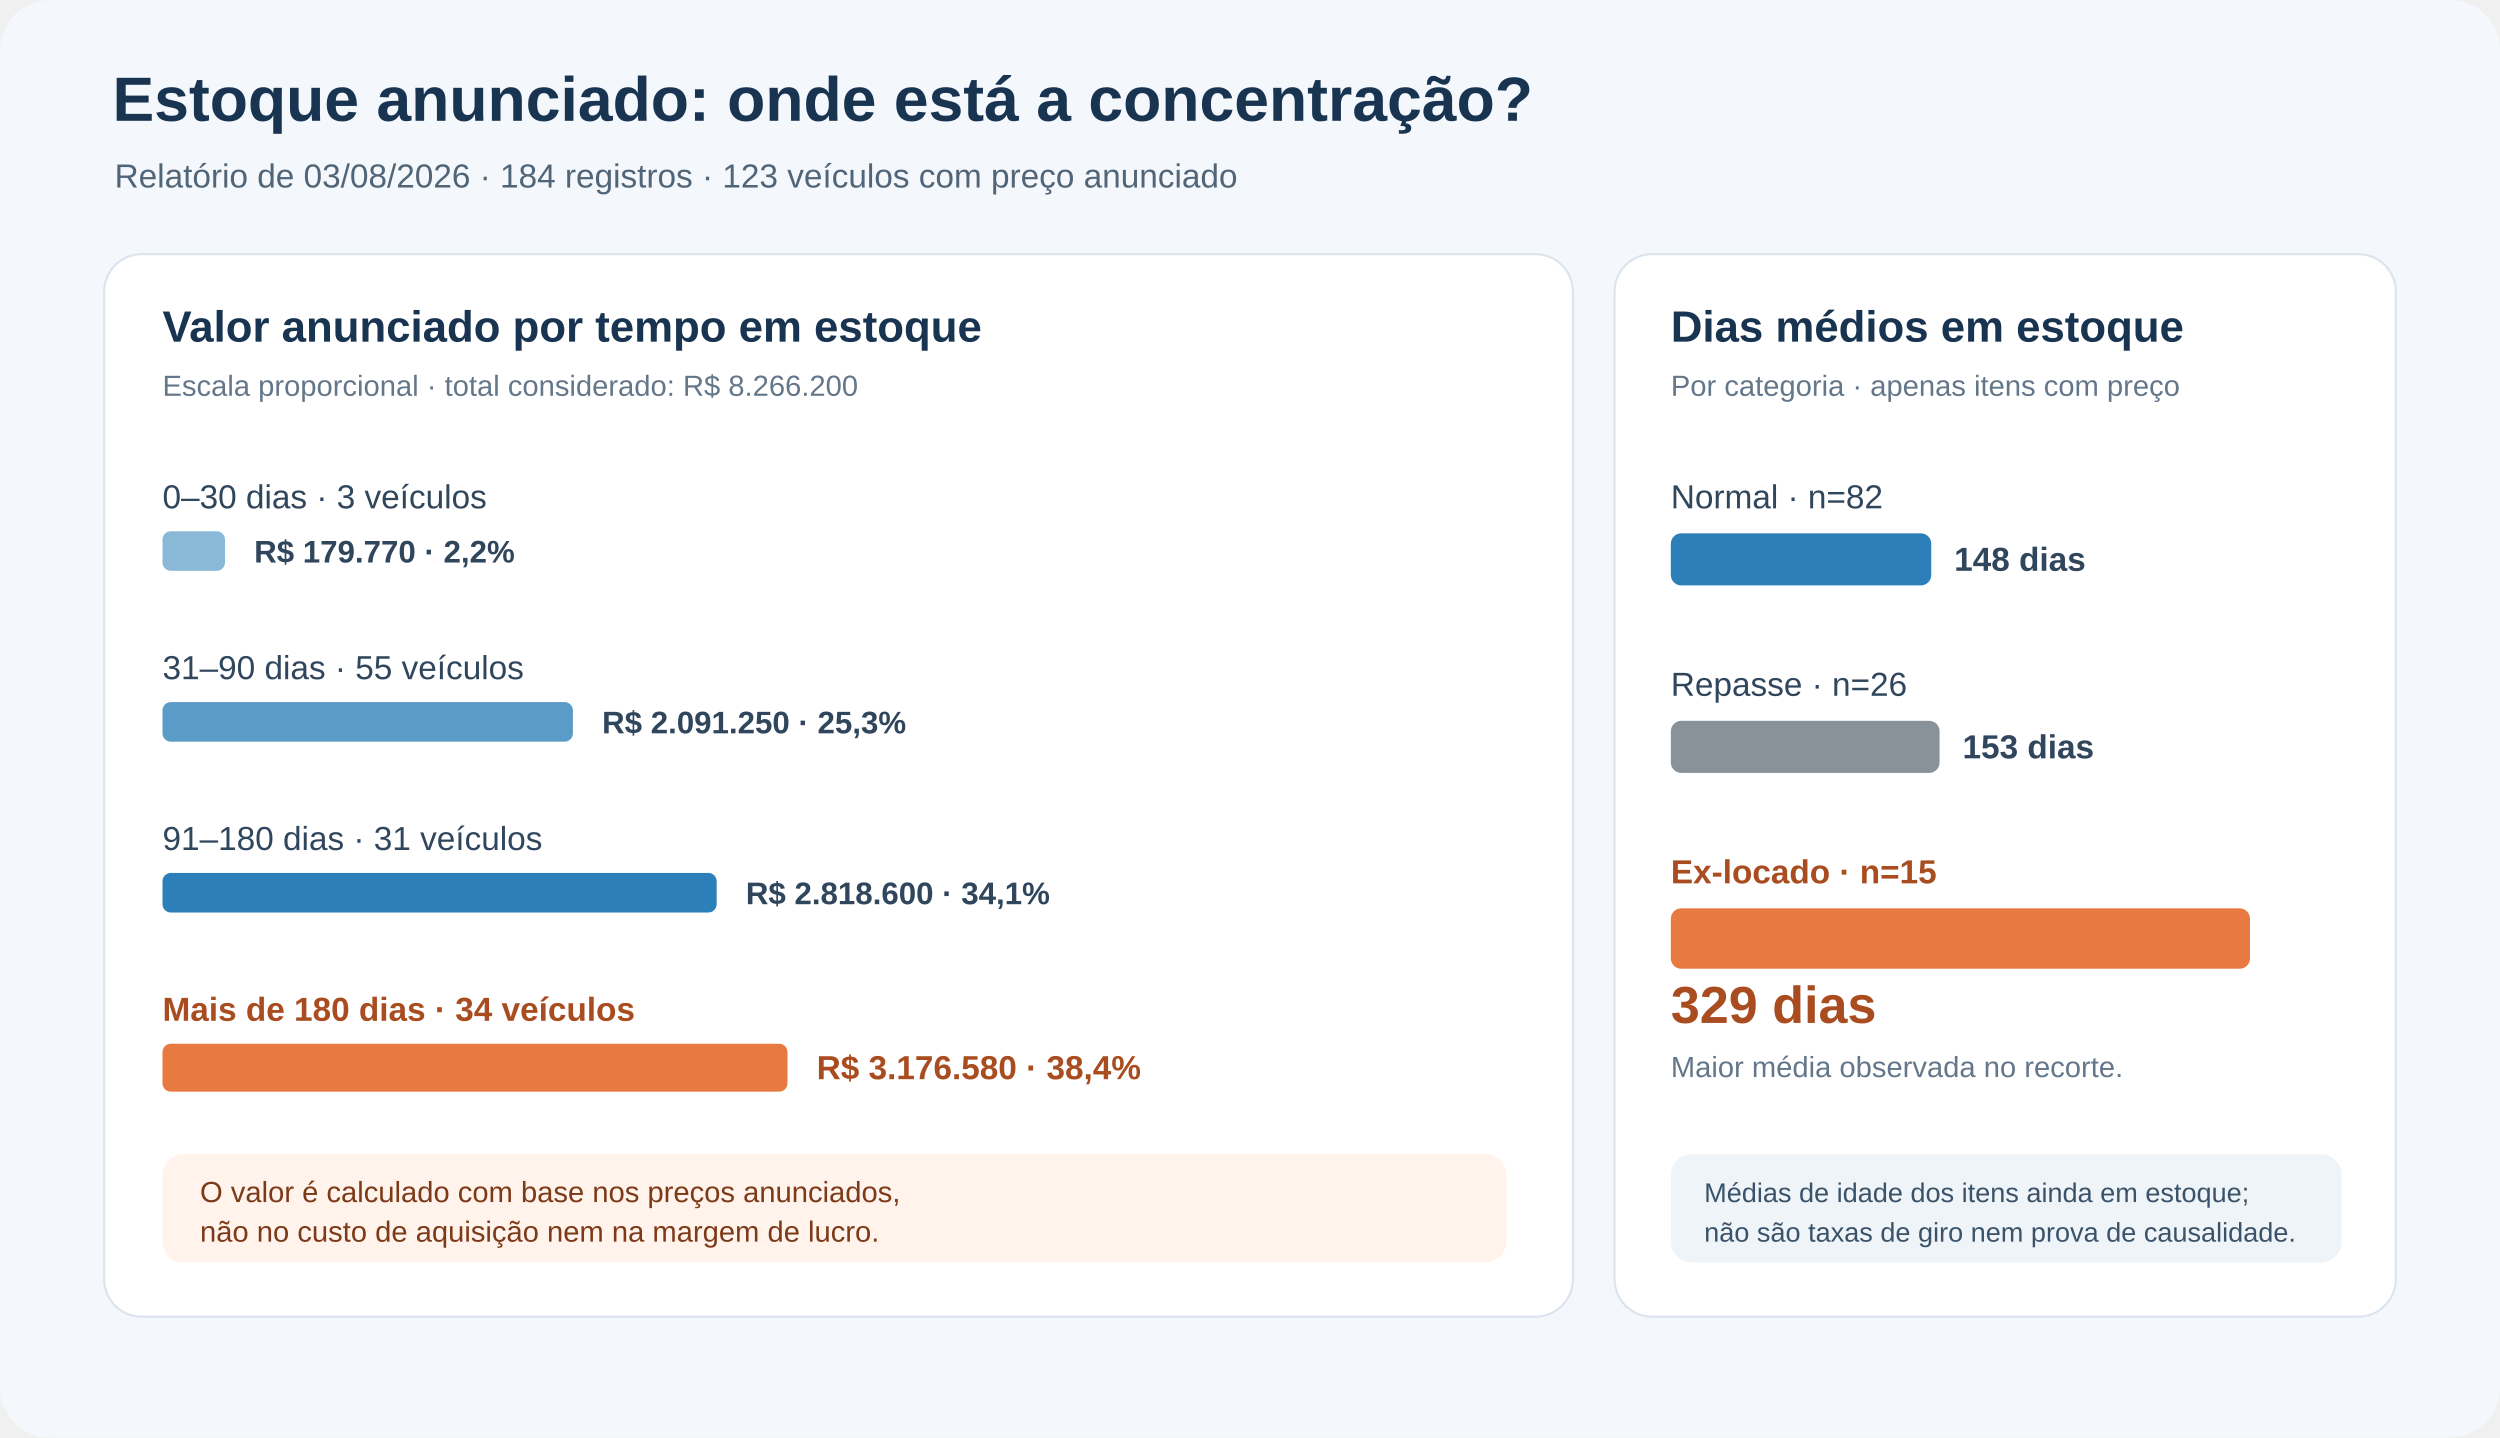
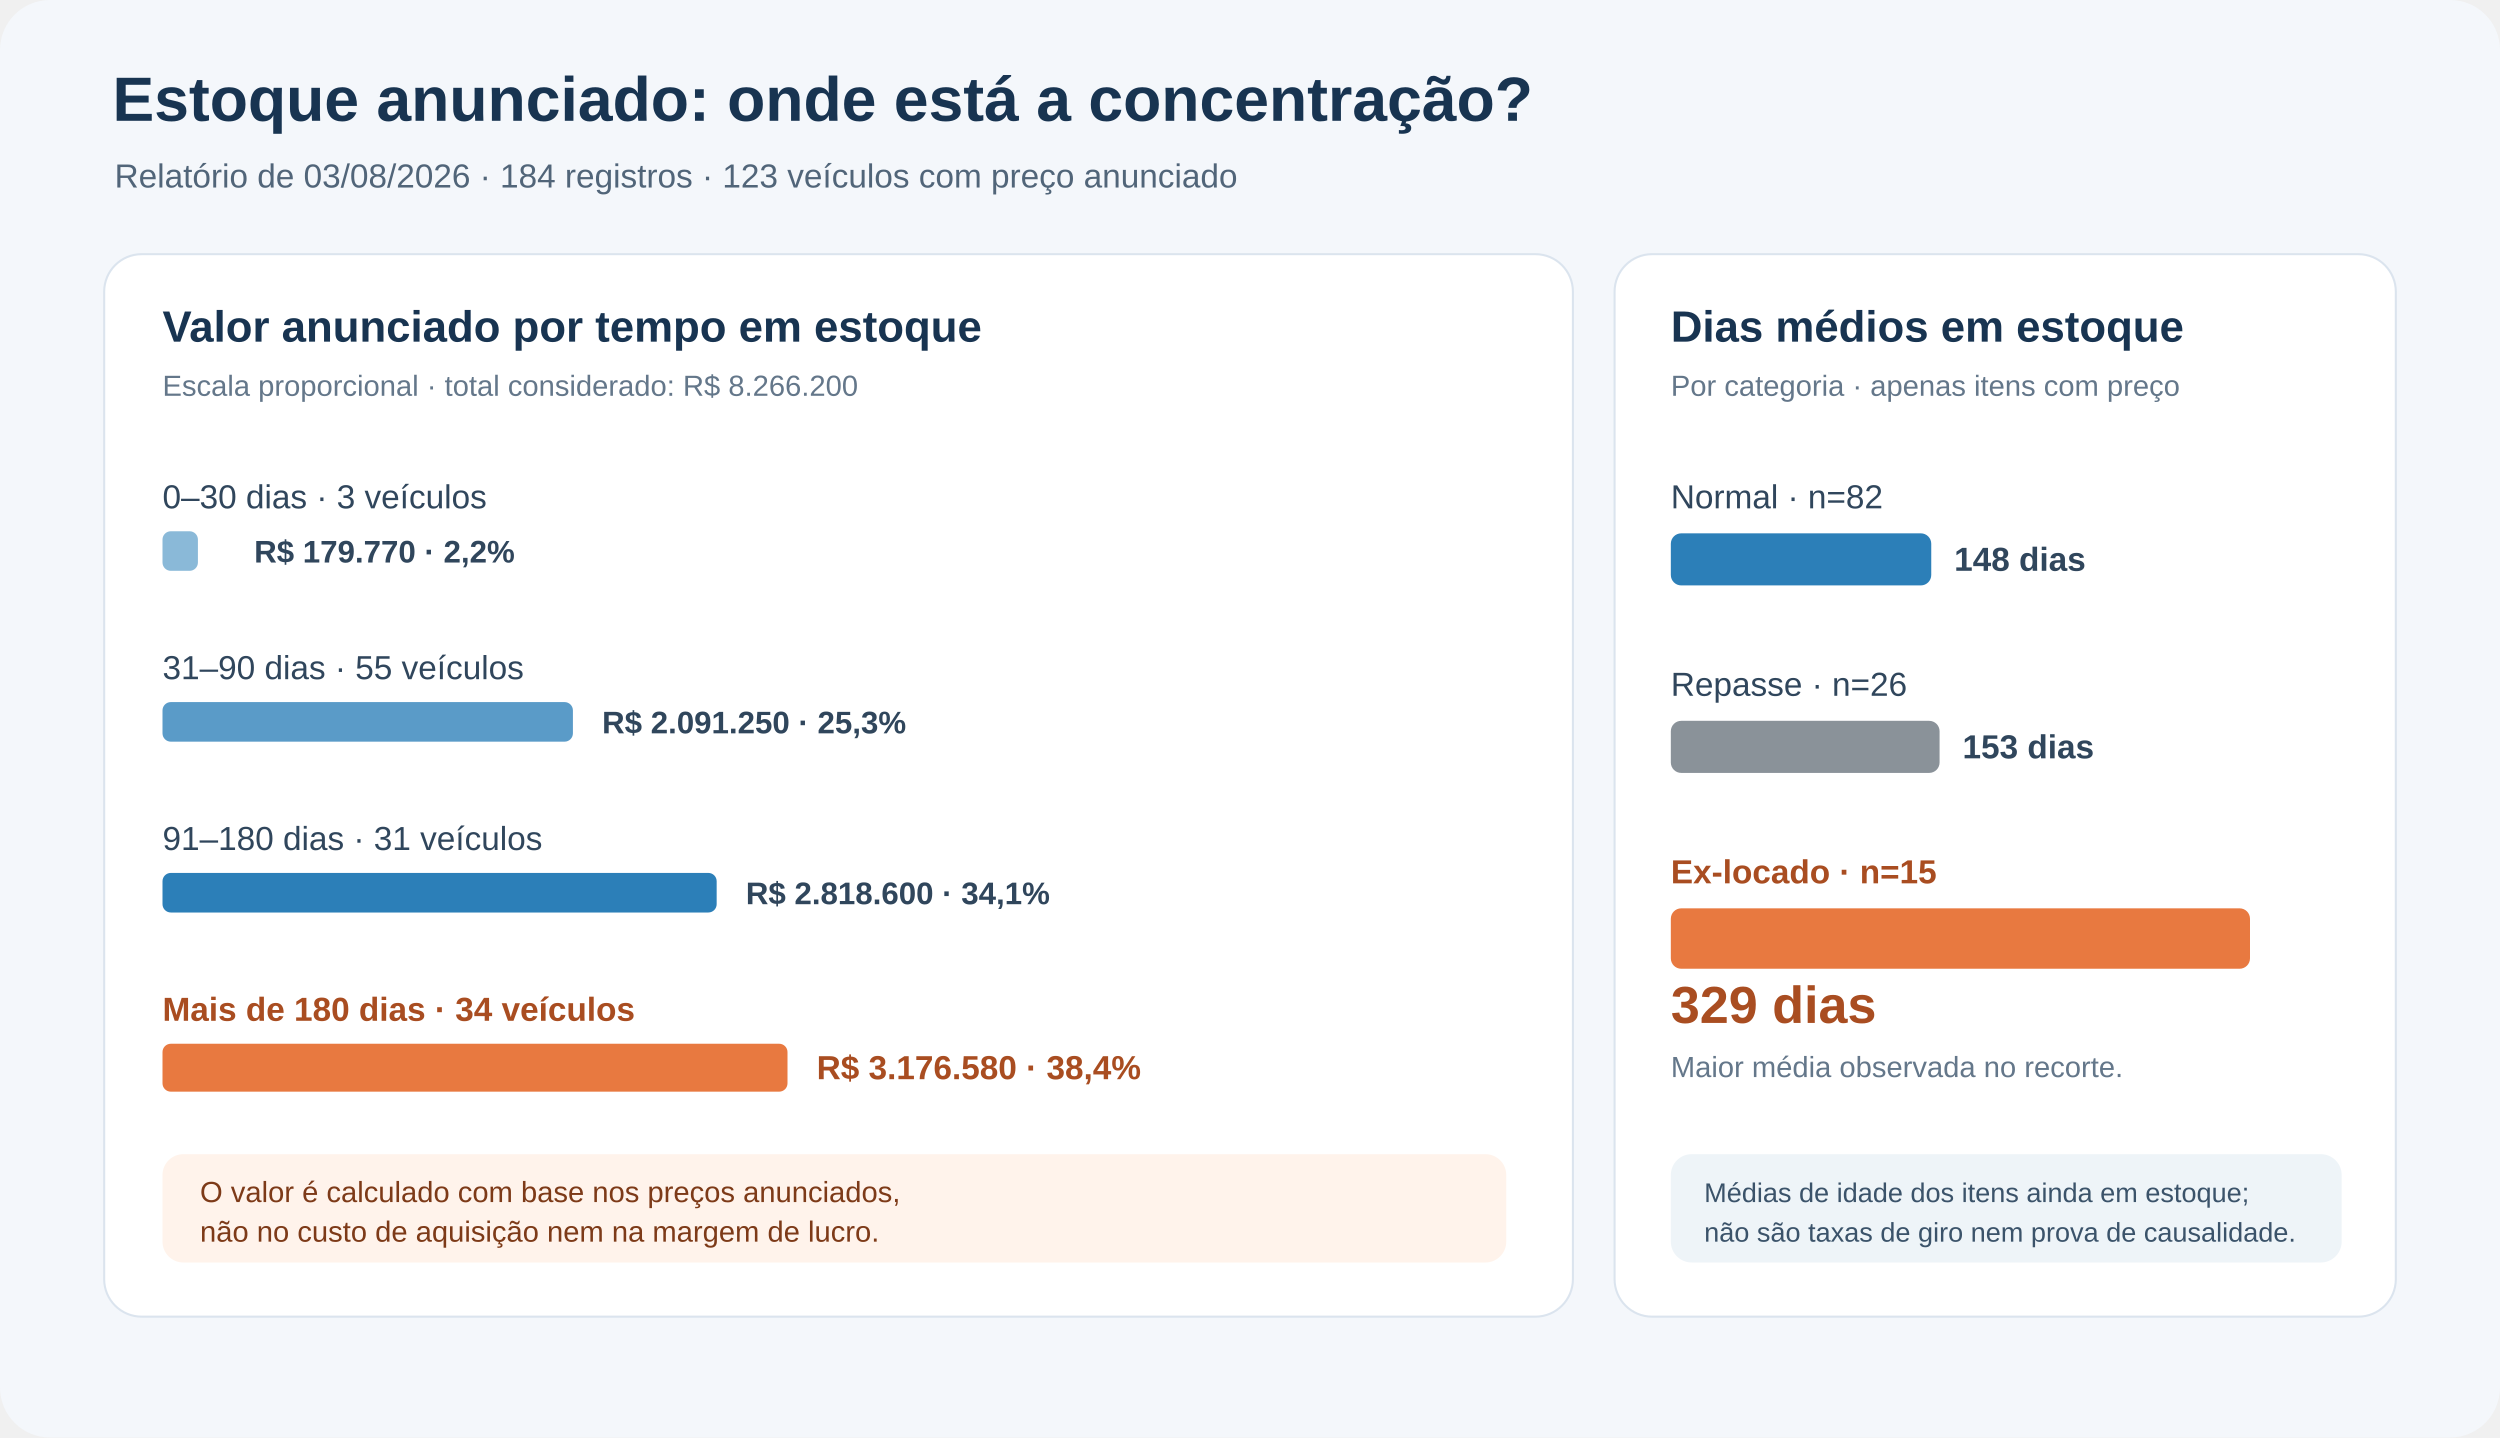
<svg xmlns="http://www.w3.org/2000/svg" width="1200" height="690" viewBox="0 0 1200 690" role="img" aria-labelledby="title desc">
  <rect width="1200" height="690" rx="24" fill="#f4f7fb" />
  <text x="54" y="58" font-family="Arial, Helvetica, sans-serif" font-size="30" font-weight="700" fill="#183451">Estoque anunciado: onde está a concentração?</text>
  <text x="55" y="90" font-family="Arial, Helvetica, sans-serif" font-size="16" fill="#516579">Relatório de 03/08/2026 · 184 registros · 123 veículos com preço anunciado</text>
  <rect x="50" y="122" width="705" height="510" rx="18" fill="#ffffff" stroke="#dbe4ee" />
  <text x="78" y="164" font-family="Arial, Helvetica, sans-serif" font-size="21" font-weight="700" fill="#183451">Valor anunciado por tempo em estoque</text>
  <text x="78" y="190" font-family="Arial, Helvetica, sans-serif" font-size="14" fill="#64778a">Escala proporcional · total considerado: R$ 8.266.200</text>
  <text x="78" y="244" font-family="Arial, Helvetica, sans-serif" font-size="16" fill="#30465c">0–30 dias · 3 veículos</text>
-   <rect x="78" y="255" width="30" height="19" rx="4" fill="#8ab9d8" />
+   <rect x="78" y="255" width="17" height="19" rx="4" fill="#8ab9d8" />
  <text x="122" y="270" font-family="Arial, Helvetica, sans-serif" font-size="15" font-weight="700" fill="#30465c">R$ 179.770 · 2,2%</text>
  <text x="78" y="326" font-family="Arial, Helvetica, sans-serif" font-size="16" fill="#30465c">31–90 dias · 55 veículos</text>
  <rect x="78" y="337" width="197" height="19" rx="4" fill="#5a9bc8" />
  <text x="289" y="352" font-family="Arial, Helvetica, sans-serif" font-size="15" font-weight="700" fill="#30465c">R$ 2.091.250 · 25,3%</text>
  <text x="78" y="408" font-family="Arial, Helvetica, sans-serif" font-size="16" fill="#30465c">91–180 dias · 31 veículos</text>
  <rect x="78" y="419" width="266" height="19" rx="4" fill="#2c7fb8" />
  <text x="358" y="434" font-family="Arial, Helvetica, sans-serif" font-size="15" font-weight="700" fill="#30465c">R$ 2.818.600 · 34,1%</text>
  <text x="78" y="490" font-family="Arial, Helvetica, sans-serif" font-size="16" font-weight="700" fill="#a94d21">Mais de 180 dias · 34 veículos</text>
  <rect x="78" y="501" width="300" height="23" rx="4" fill="#e87940" />
  <text x="392" y="518" font-family="Arial, Helvetica, sans-serif" font-size="16" font-weight="700" fill="#a94d21">R$ 3.176.580 · 38,4%</text>
  <rect x="78" y="554" width="645" height="52" rx="10" fill="#fff3eb" />
  <text x="96" y="577" font-family="Arial, Helvetica, sans-serif" font-size="14" fill="#7d3a18">O valor é calculado com base nos preços anunciados,</text>
  <text x="96" y="596" font-family="Arial, Helvetica, sans-serif" font-size="14" fill="#7d3a18">não no custo de aquisição nem na margem de lucro.</text>
  <rect x="775" y="122" width="375" height="510" rx="18" fill="#ffffff" stroke="#dbe4ee" />
  <text x="802" y="164" font-family="Arial, Helvetica, sans-serif" font-size="21" font-weight="700" fill="#183451">Dias médios em estoque</text>
  <text x="802" y="190" font-family="Arial, Helvetica, sans-serif" font-size="14" fill="#64778a">Por categoria · apenas itens com preço</text>
  <text x="802" y="244" font-family="Arial, Helvetica, sans-serif" font-size="16" fill="#30465c">Normal · n=82</text>
  <rect x="802" y="256" width="125" height="25" rx="5" fill="#2c7fb8" />
  <text x="938" y="274" font-family="Arial, Helvetica, sans-serif" font-size="16" font-weight="700" fill="#30465c">148 dias</text>
  <text x="802" y="334" font-family="Arial, Helvetica, sans-serif" font-size="16" fill="#30465c">Repasse · n=26</text>
  <rect x="802" y="346" width="129" height="25" rx="5" fill="#8a9299" />
  <text x="942" y="364" font-family="Arial, Helvetica, sans-serif" font-size="16" font-weight="700" fill="#30465c">153 dias</text>
  <text x="802" y="424" font-family="Arial, Helvetica, sans-serif" font-size="16" font-weight="700" fill="#a94d21">Ex-locado · n=15</text>
  <rect x="802" y="436" width="278" height="29" rx="5" fill="#e87940" />
  <text x="802" y="491" font-family="Arial, Helvetica, sans-serif" font-size="25" font-weight="700" fill="#a94d21">329 dias</text>
  <text x="802" y="517" font-family="Arial, Helvetica, sans-serif" font-size="14" fill="#64778a">Maior média observada no recorte.</text>
  <rect x="802" y="554" width="322" height="52" rx="10" fill="#eef4f8" />
  <text x="818" y="577" font-family="Arial, Helvetica, sans-serif" font-size="13" fill="#3b536a">Médias de idade dos itens ainda em estoque;</text>
  <text x="818" y="596" font-family="Arial, Helvetica, sans-serif" font-size="13" fill="#3b536a">não são taxas de giro nem prova de causalidade.</text>
</svg>
